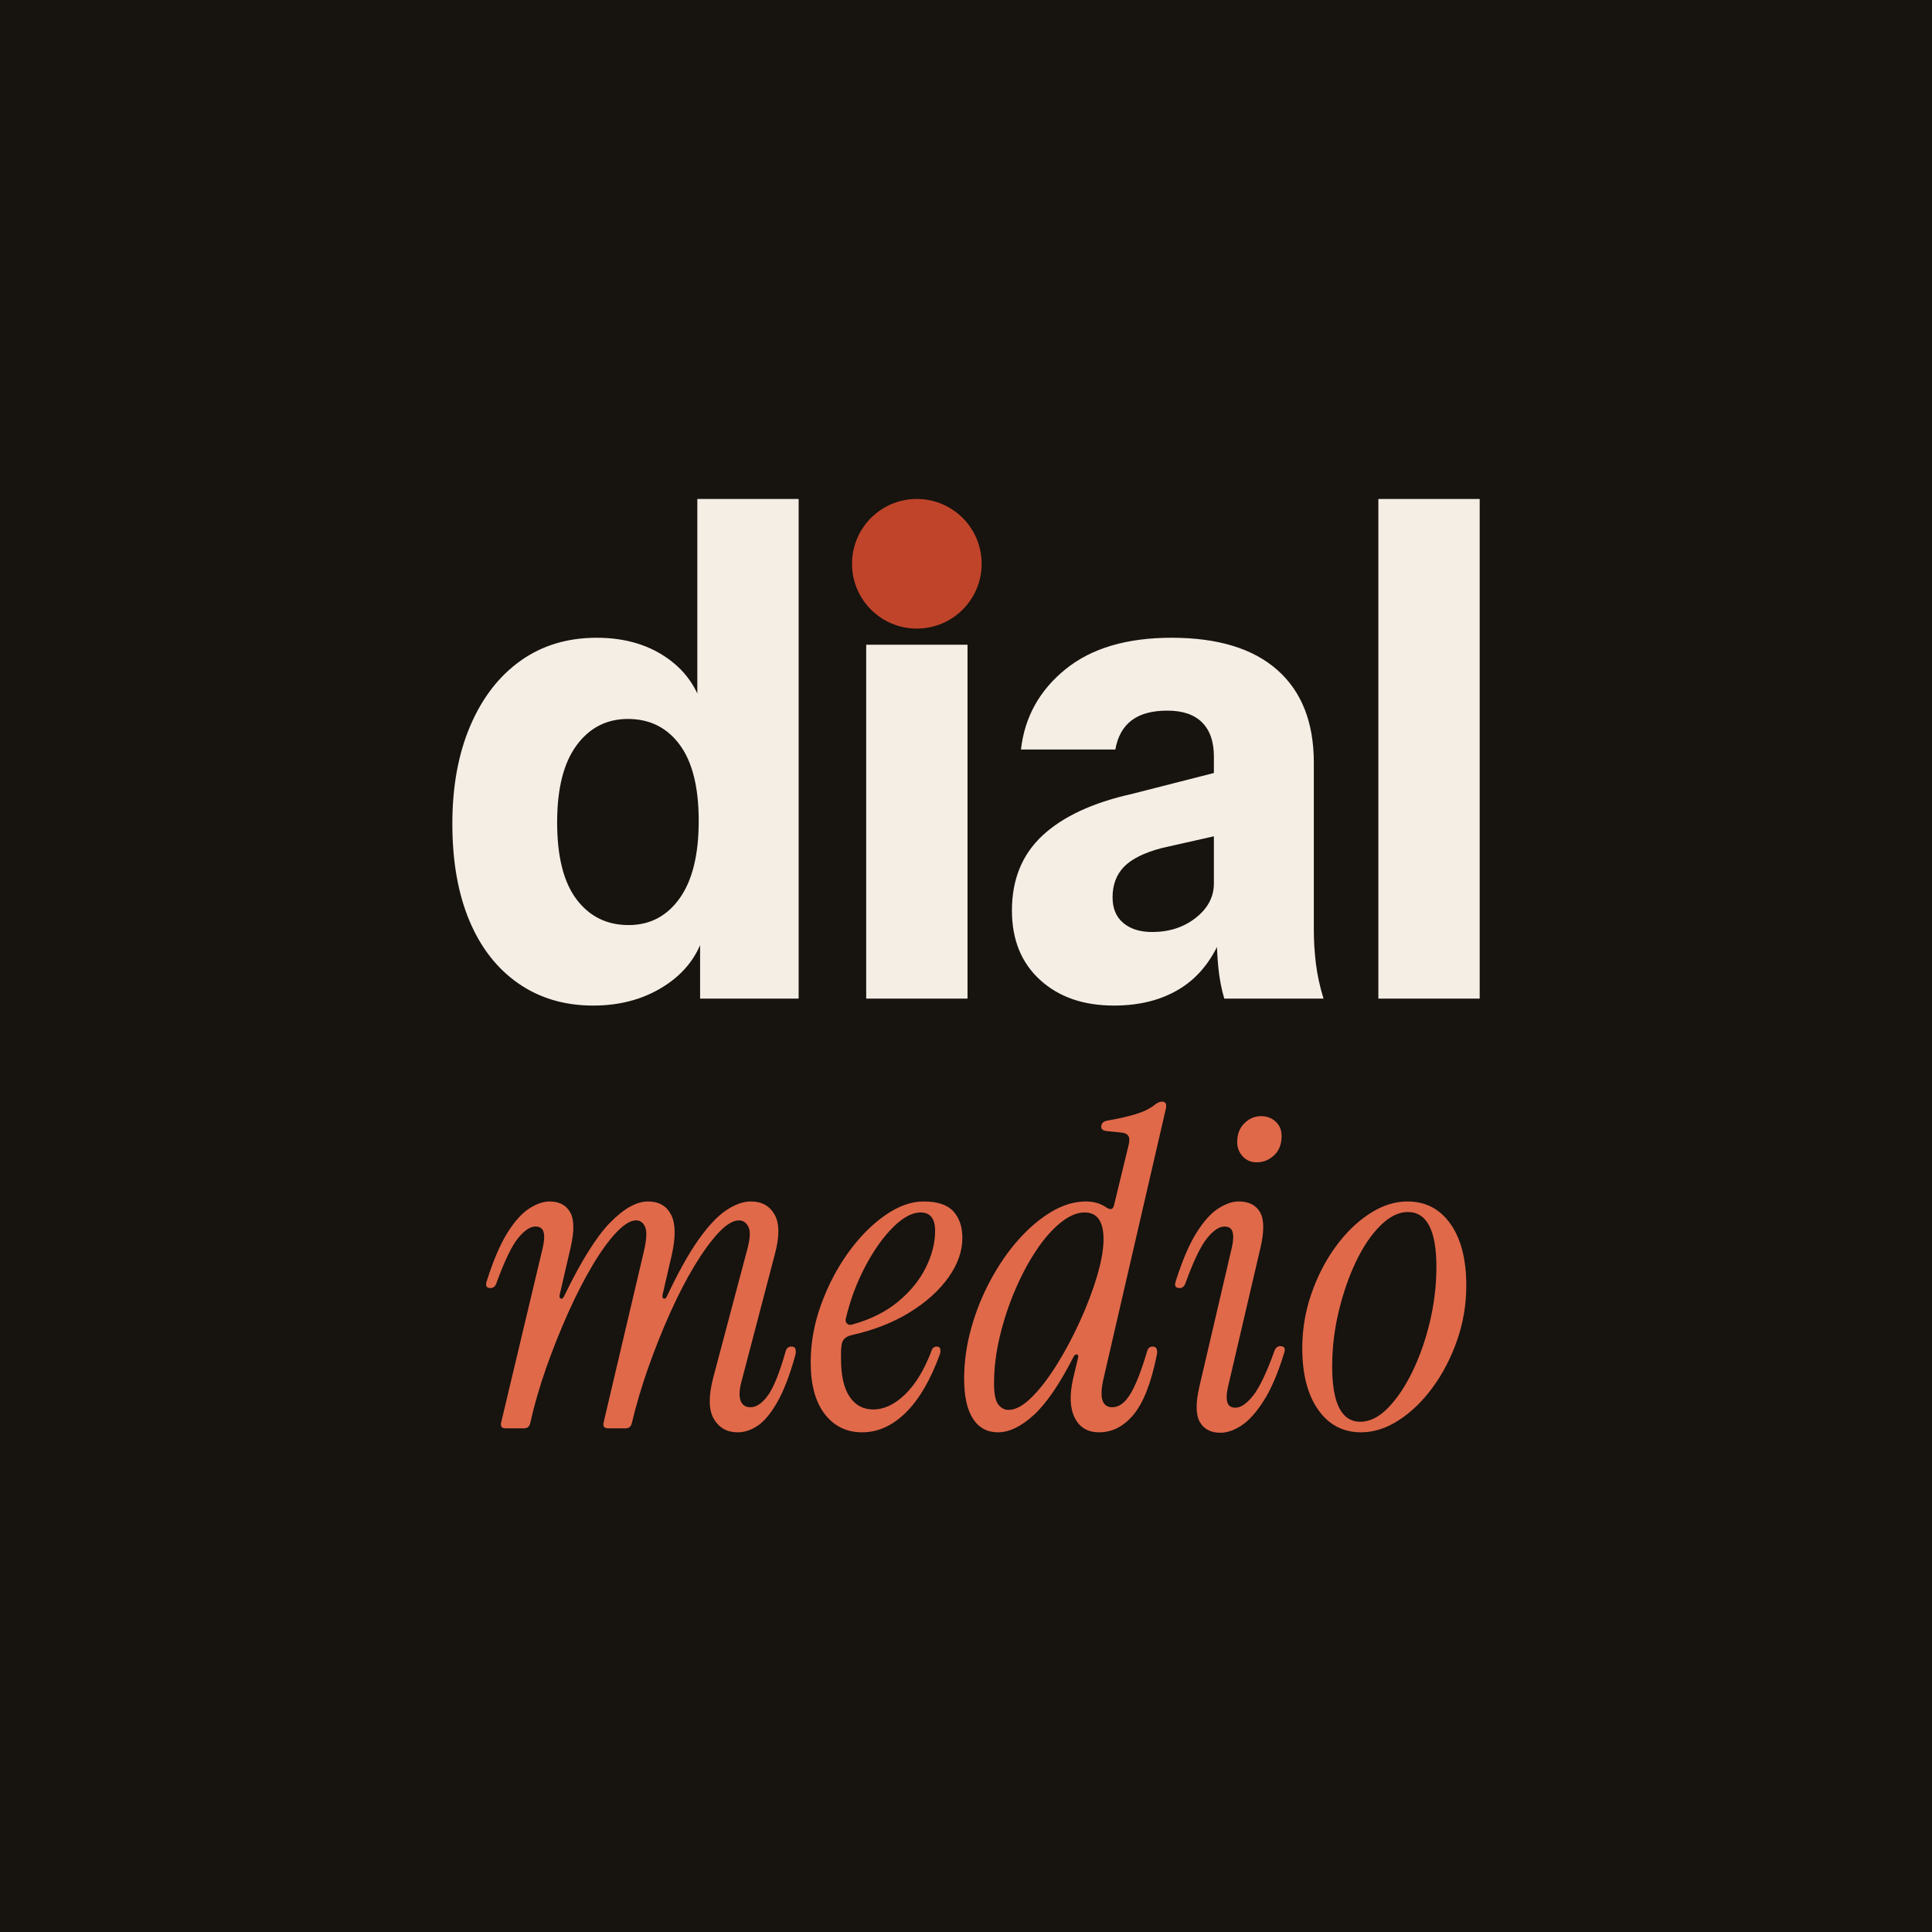
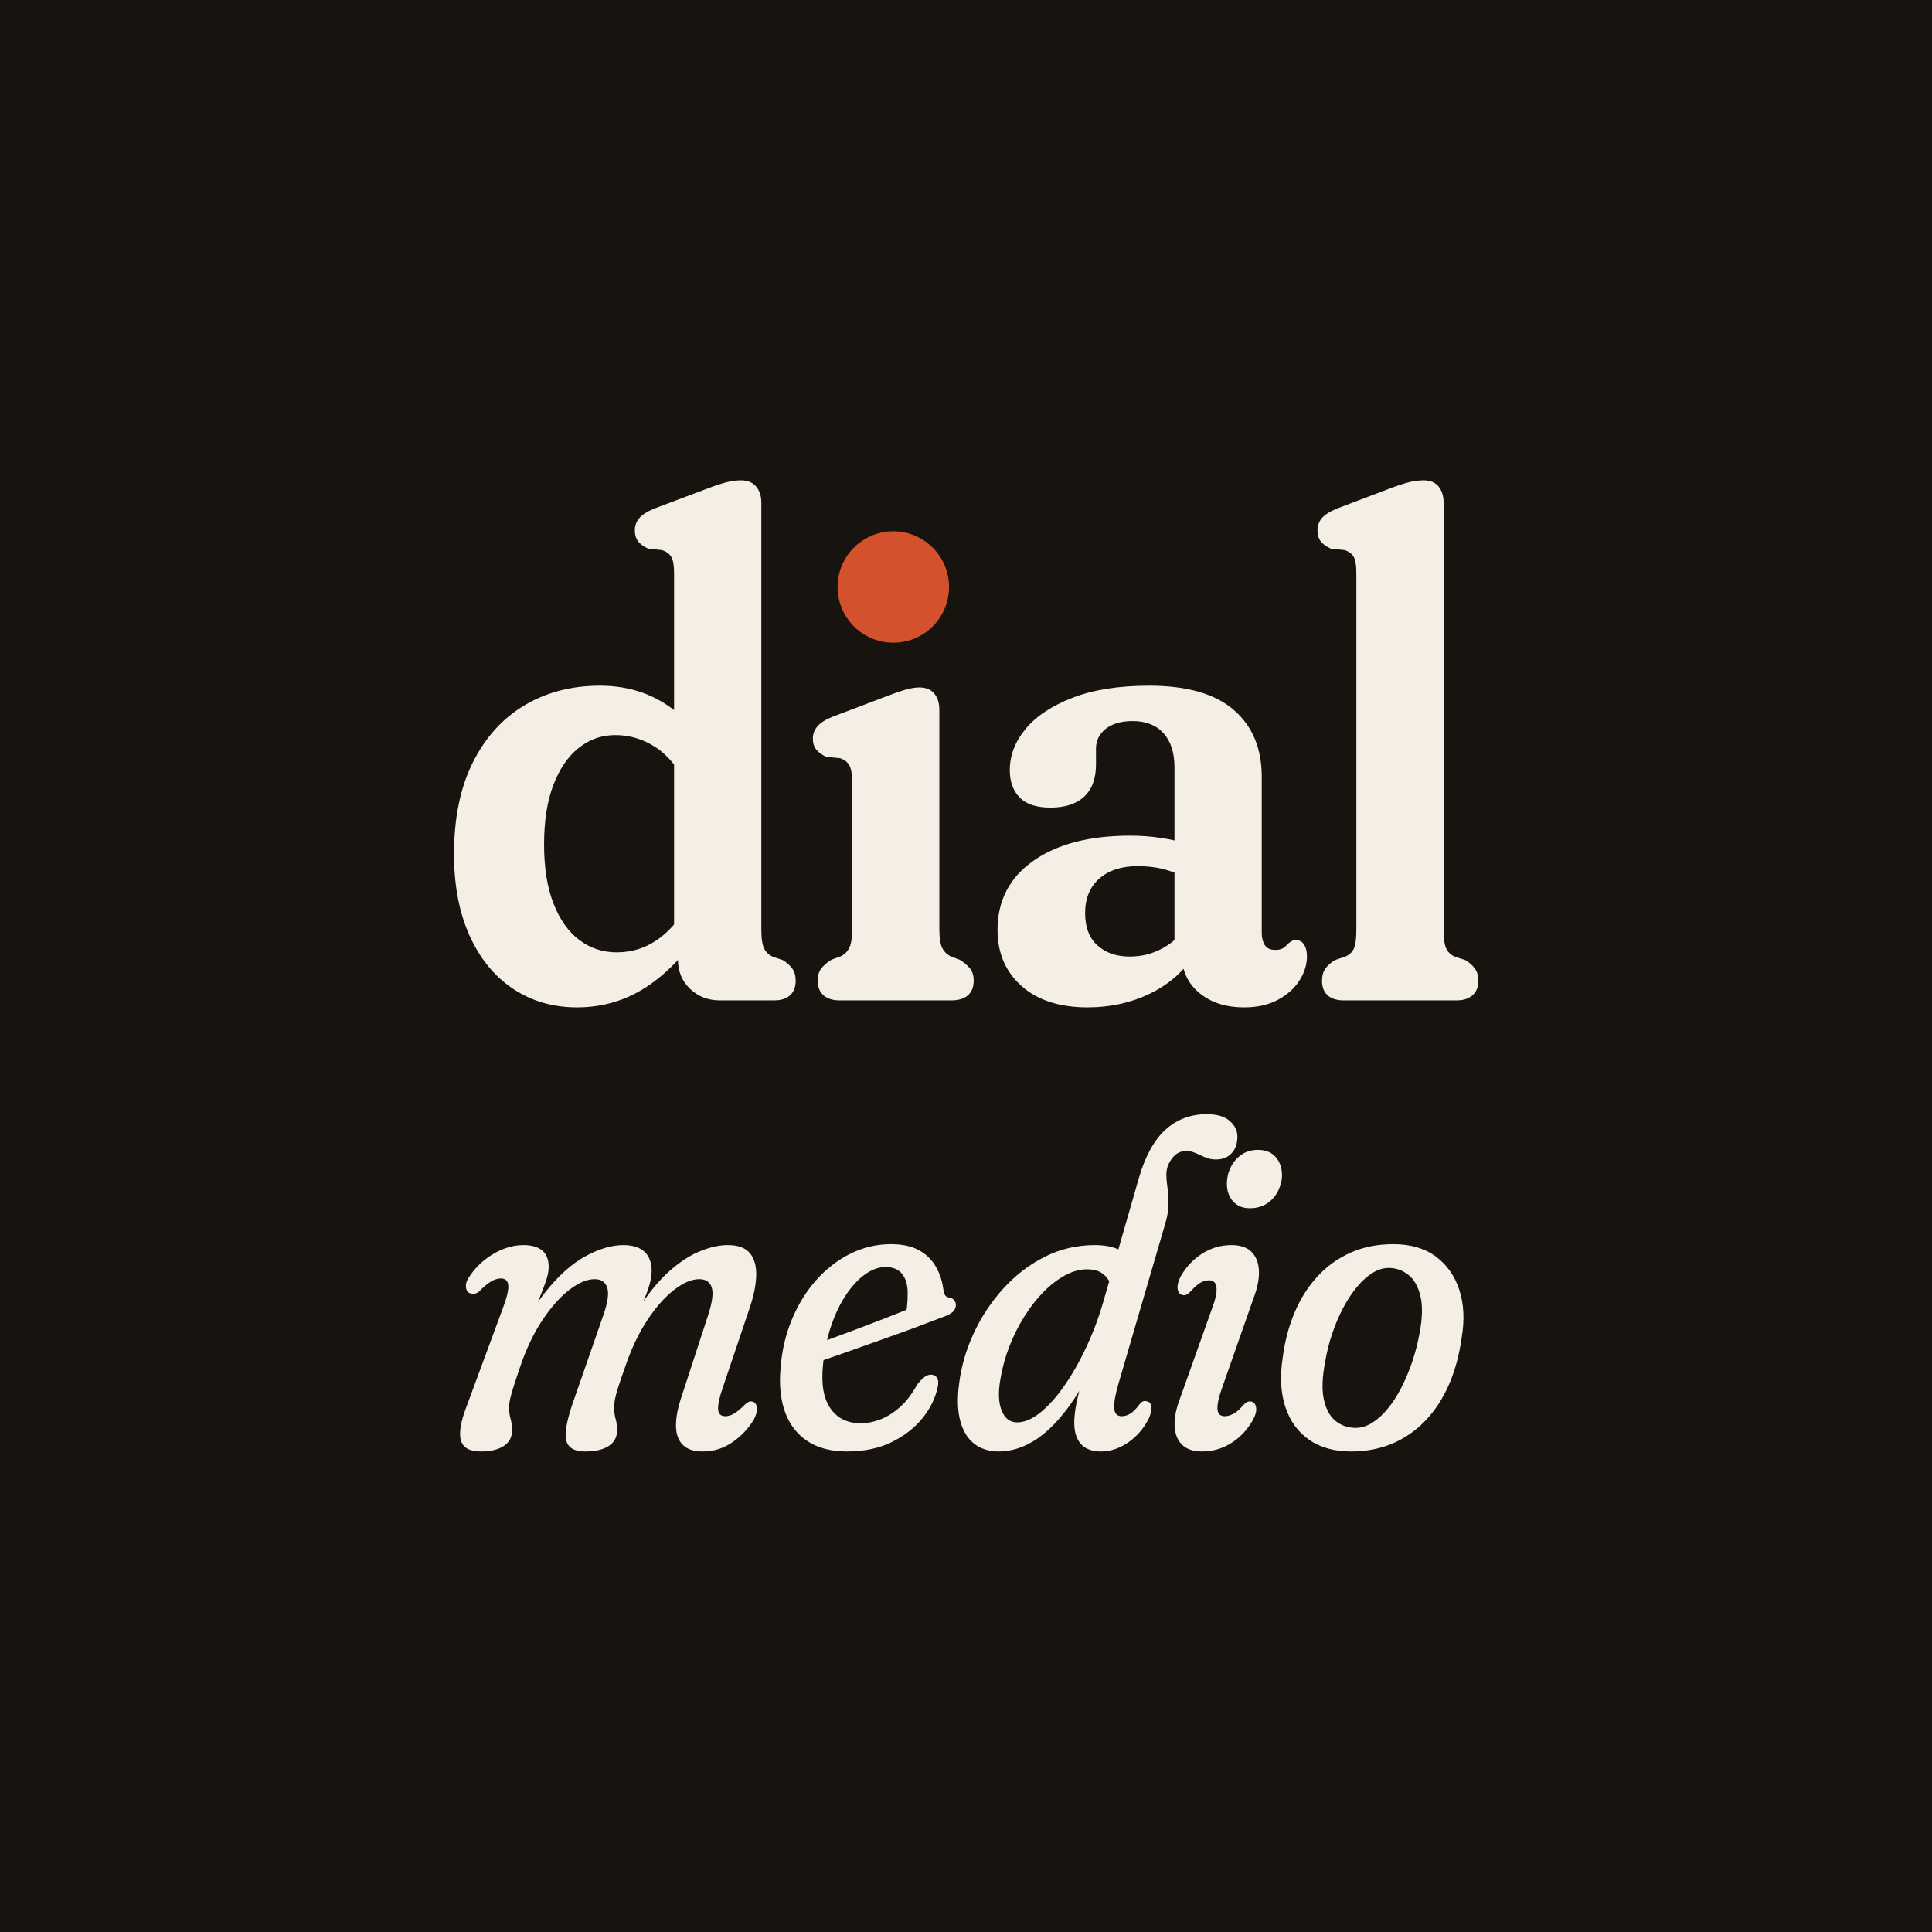
<svg xmlns="http://www.w3.org/2000/svg" viewBox="0 0 1000.0 1000.0" width="1000" height="1000">
  <rect width="100%" height="100%" fill="#17130F" />
-   <g transform="translate(203.60 235.27) scale(0.35921)">
-     <g transform="translate(60 784) scale(1)">
-       <path d="M382 0L382 -109L391 -107Q381 -53 335.5 -21.5Q290 10 228 10Q166 10 120 -22Q74 -54 49.5 -112.5Q25 -171 25 -252Q25 -333 51 -393.5Q77 -454 123.5 -487Q170 -520 233 -520Q296 -520 339 -487.5Q382 -455 390 -398L378 -397L378 -720L524 -720L524 0ZM279 -106Q325 -106 352.5 -144.5Q380 -183 380 -256Q380 -329 352.5 -366Q325 -403 278 -403Q232 -403 204 -365Q176 -327 176 -254Q176 -180 204 -143Q232 -106 279 -106ZM621.33 0L621.33 -510L767.33 -510L767.33 0ZM1137.33 0Q1131.33 -20 1128.83 -44Q1126.33 -68 1126.33 -99L1122.33 -99L1122.33 -349Q1122.33 -381 1105.33 -398Q1088.33 -415 1055.33 -415Q1022.33 -415 1003.83 -401Q985.33 -387 980.33 -359L844.33 -359Q852.33 -429 908.33 -474.5Q964.33 -520 1061.33 -520Q1161.33 -520 1213.83 -473.5Q1266.33 -427 1266.33 -340L1266.33 -99Q1266.33 -75 1269.33 -50.5Q1272.33 -26 1280.33 0ZM978.33 10Q912.33 10 871.83 -27Q831.33 -64 831.33 -127Q831.33 -194 875.33 -235Q919.33 -276 1004.33 -295L1149.33 -332L1149.33 -240L1047.33 -217Q1009.33 -207 992.83 -190Q976.33 -173 976.33 -146Q976.33 -122 991.83 -109Q1007.33 -96 1033.33 -96Q1070.33 -96 1096.33 -116.5Q1122.33 -137 1122.33 -166L1135.33 -94Q1115.33 -41 1075.33 -15.5Q1035.33 10 978.33 10ZM1359.33 0L1359.33 -720L1505.33 -720L1505.33 0Z" fill="#F4EEE5" />
-       <circle cx="694.3" cy="-626.6" r="93.4" fill="#C0442A" />
+   <g transform="translate(205.43 225.40) scale(0.36276)">
+     <g transform="translate(60 806) scale(1)">
+       <path d="M341 -88.5L335.5 -92L335.5 -609.5Q335.5 -626 331.5 -632.75Q327.5 -639.5 318 -642.5L298.5 -644.5Q288 -649.5 283.75 -655.5Q279.5 -661.5 279.5 -670.5Q279.5 -680.5 285.75 -688Q292 -695.5 308 -702L381 -729.5Q400.5 -737 411.25 -739.5Q422 -742 431 -742Q445 -742 452.5 -733.25Q460 -724.5 460 -710L460 -100.5Q460 -81.5 464.25 -73.5Q468.5 -65.5 477 -62L490.5 -57.5Q499.5 -52 504.25 -45.25Q509 -38.5 509 -28Q509 -14.5 501 -7.25Q493 0 478.5 0L400.5 0Q375.5 0 358.25 -16.5Q341 -33 341 -58.5ZM21.5 -208.5Q21.5 -286 48.5 -339.75Q75.5 -393.5 122.5 -421.25Q169.5 -449 229.5 -449Q282.5 -449 323 -423Q363.5 -397 390 -350L356.5 -303Q336.5 -343 309.75 -360.75Q283 -378.5 251.5 -378.5Q222.5 -378.5 199.5 -360.25Q176.5 -342 163.25 -307.25Q150 -272.5 150 -222.5Q150 -172.5 163.5 -138Q177 -103.5 200.5 -86Q224 -68.5 253.5 -68.5Q287.5 -68.5 314.75 -88.75Q342 -109 361.5 -148L383 -115Q348.5 -56 301.75 -23Q255 10 197 10Q145.5 10 105.75 -16.5Q66 -43 43.75 -92.25Q21.5 -141.5 21.5 -208.5ZM714 -414.5L714 -101Q714 -82 718.5 -74Q723 -66 731 -62.5L743 -58Q752.5 -52 757.75 -45.5Q763 -39 763 -28Q763 -14.5 754.75 -7.25Q746.5 0 732 0L571 0Q557 0 548.75 -7.25Q540.5 -14.5 540.5 -28Q540.5 -39 545.5 -45.5Q550.5 -52 560 -58L572.5 -62.5Q580.5 -66 585 -74Q589.5 -82 589.5 -101L589.5 -312.5Q589.5 -328.5 585.5 -335.5Q581.5 -342.5 572.5 -345.5L552.5 -347.5Q543 -352 538.25 -358Q533.5 -364 533.5 -373.5Q533.5 -383.5 540.25 -391.25Q547 -399 562.5 -405L635 -432.5Q653 -439.5 664.75 -443Q676.5 -446.5 685.5 -446.5Q699.5 -446.5 706.75 -437.75Q714 -429 714 -414.5ZM1060 -65L1060 -78.5L1049.5 -81L1049.5 -332Q1049.5 -364 1033.75 -381.25Q1018 -398.5 990 -398.5Q965.5 -398.5 951.5 -387.5Q937.5 -376.5 937.5 -359L937.5 -336.5Q937.5 -306.5 920.75 -290.75Q904 -275 872.5 -275Q842.5 -275 828.5 -289.5Q814.5 -304 814.5 -328.5Q814.5 -360 837 -387.25Q859.5 -414.5 904 -431.75Q948.5 -449 1013.5 -449Q1094 -449 1134 -414.5Q1174 -380 1174 -319L1174 -96Q1174 -86 1178.25 -79Q1182.5 -72 1193.5 -72Q1200 -72 1204 -74.25Q1208 -76.5 1211 -80.5Q1213.5 -82.5 1216.25 -84.25Q1219 -86 1222.5 -86Q1230.5 -86 1234.5 -79.5Q1238.5 -73 1238.5 -63Q1238.5 -45 1227.75 -28.25Q1217 -11.5 1197 -0.75Q1177 10 1149 10Q1109.5 10 1084.75 -10.75Q1060 -31.5 1060 -65ZM797 -100.5Q797 -163 848 -199Q899 -235 986.5 -235Q1009.5 -235 1032.25 -231.5Q1055 -228 1071 -221.5L1059 -178Q1044.5 -185 1029.5 -188.25Q1014.5 -191.5 997 -191.5Q962.5 -191.5 942.25 -173.75Q922 -156 922 -124.5Q922 -94 939.75 -78.25Q957.5 -62.5 985.5 -62.5Q1010.5 -62.5 1031.5 -73.75Q1052.5 -85 1066 -104L1077 -64Q1054.5 -29 1014.25 -9.5Q974 10 925.5 10Q865.5 10 831.25 -20.5Q797 -51 797 -100.5ZM1433.5 -710L1433.5 -100.5Q1433.5 -81.5 1437.5 -73.5Q1441.5 -65.5 1450.5 -62L1464.5 -57.5Q1473.5 -52 1478.25 -45.25Q1483 -38.5 1483 -28Q1483 -14.5 1474.75 -7.25Q1466.5 0 1452.5 0L1290.5 0Q1276 0 1268 -7.25Q1260 -14.5 1260 -28Q1260 -38.5 1264.75 -45.25Q1269.5 -52 1278.5 -57.5L1292 -62Q1301.5 -65.5 1305.25 -73.5Q1309 -81.5 1309 -100.5L1309 -609.5Q1309 -626 1305.25 -632.75Q1301.5 -639.5 1292 -642.5L1272.5 -644.5Q1262 -649.5 1257.75 -655.5Q1253.5 -661.5 1253.5 -670.5Q1253.5 -680.5 1259.75 -688Q1266 -695.5 1282 -702L1354.5 -729.5Q1374 -737 1385 -739.5Q1396 -742 1405 -742Q1419 -742 1426.25 -733.25Q1433.5 -724.5 1433.5 -710Z" fill="#F4EEE5" />
+       <circle cx="648.3" cy="-589.8" r="79.5" fill="#D4512E" />
    </g>
-     <path transform="translate(121.7 1403.2)" d="M374.46 5.7Q351.65 5.7 340.24 -13.31Q328.84 -32.31 338.98 -72.23L387.76 -255.97Q394.73 -280.68 389.98 -290.19Q385.23 -299.69 376.36 -299.69Q363.69 -299.69 347.21 -282.27Q330.74 -264.84 312.68 -235.07Q294.62 -205.29 277.52 -167.27Q260.41 -129.25 245.84 -88.07Q231.26 -46.89 221.76 -6.97Q219.86 0 212.89 0L188.18 0Q179.31 0 181.21 -8.24L239.5 -255.97Q245.2 -280.68 241.08 -290.19Q236.97 -299.69 228.1 -299.69Q216.06 -299.69 199.58 -282.27Q183.11 -264.84 165.37 -235.07Q147.63 -205.29 130.52 -167.27Q113.41 -129.25 98.84 -88.07Q84.27 -46.89 75.4 -6.97Q73.5 0 66.53 0L40.55 0Q31.68 0 33.58 -8.24L93.77 -261.04Q96.94 -274.98 94.72 -282.9Q92.51 -290.82 83 -290.82Q71.6 -290.82 57.97 -274.03Q44.35 -257.24 27.24 -210.36Q24.71 -202.12 18.37 -202.12Q8.87 -202.12 13.31 -213.52Q27.24 -257.24 42.77 -281.95Q58.29 -306.66 74.13 -316.8Q89.97 -326.94 103.28 -326.94Q124.19 -326.94 133.06 -311.41Q141.93 -295.89 133.69 -260.41L117.85 -191.98Q117.22 -187.55 119.75 -186.91Q122.28 -186.28 124.19 -190.08Q160.93 -266.11 190.71 -296.52Q220.49 -326.94 245.2 -326.94Q268.65 -326.94 278.47 -307.93Q288.29 -288.92 279.42 -249.64L266.11 -191.98Q265.48 -187.55 268.01 -186.91Q270.55 -186.28 272.45 -190.08Q296.52 -241.4 317.75 -271.5Q338.98 -301.59 357.98 -314.27Q376.99 -326.94 393.47 -326.94Q416.91 -326.94 427.68 -307.93Q438.45 -288.92 427.68 -249.64L379.53 -65.89Q375.09 -48.15 378.89 -39.28Q382.69 -30.41 392.83 -30.41Q405.5 -30.41 417.86 -47.2Q430.21 -63.99 443.52 -110.88Q445.42 -117.85 451.76 -117.85Q456.83 -117.85 457.78 -114.05Q458.73 -110.25 457.46 -105.18Q445.42 -62.09 431.48 -37.7Q417.54 -13.31 403.29 -3.8Q389.03 5.7 374.46 5.7ZM553.77 5.7Q520.19 5.7 499.91 -20.59Q479.64 -46.89 479.64 -95.04Q479.64 -136.86 494.52 -178.04Q509.41 -219.23 533.49 -252.81Q557.57 -286.39 586.4 -306.66Q615.23 -326.94 642.47 -326.94Q672.25 -326.94 685.24 -312.68Q698.23 -298.43 698.23 -274.35Q698.23 -245.84 678.27 -217.64Q658.31 -189.45 622.51 -167.27Q586.71 -145.09 538.56 -134.32Q524.62 -131.16 523.99 -118.48Q523.35 -114.05 523.35 -109.3Q523.35 -104.54 523.35 -100.11Q523.35 -63.99 535.71 -45.62Q548.06 -27.24 569.61 -27.24Q593.68 -27.24 616.18 -49.42Q638.67 -71.6 653.88 -112.15Q655.78 -117.85 661.48 -117.85Q665.28 -117.85 666.23 -114.68Q667.18 -111.51 665.91 -107.08Q645.64 -51.32 616.81 -22.81Q587.98 5.7 553.77 5.7ZM530.32 -158.4Q529.06 -153.96 531.91 -151.11Q534.76 -148.26 539.19 -149.53Q578.48 -160.3 605.09 -182.16Q631.7 -204.02 645.32 -231.26Q658.94 -258.51 658.94 -284.49Q658.94 -311.1 638.04 -311.1Q619.66 -311.1 598.12 -289.56Q576.58 -268.01 558.2 -233.16Q539.83 -198.32 530.32 -158.4ZM749.55 5.7Q726.11 5.7 713.43 -13.94Q700.76 -33.58 700.76 -71.6Q700.76 -107.71 710.9 -144.14Q721.04 -180.58 738.78 -213.52Q756.52 -246.47 779.01 -271.81Q801.5 -297.16 826.53 -312.05Q851.56 -326.94 876.27 -326.94Q893.38 -326.94 906.05 -318.07Q914.92 -312.36 916.82 -321.87L937.09 -405.5Q940.26 -416.91 937.41 -421.34Q934.56 -425.78 925.69 -426.41L906.68 -428.31Q897.18 -428.95 898.44 -436.55Q899.71 -442.25 907.32 -443.52Q930.12 -447.32 947.87 -452.71Q965.61 -458.09 976.38 -466.96Q981.45 -470.76 985.88 -470.76Q993.48 -470.76 991.58 -461.26L901.61 -71.6Q892.11 -30.41 914.28 -30.41Q928.86 -30.41 940.58 -50.05Q952.3 -69.7 964.34 -110.88Q966.24 -117.85 972.58 -117.85Q977.01 -117.85 978.28 -114.05Q979.55 -110.25 978.28 -105.18Q966.24 -45.62 945.01 -19.96Q923.79 5.7 895.28 5.7Q870.57 5.7 860.11 -15.21Q849.66 -36.12 857.89 -72.23L864.86 -101.38Q866.13 -105.81 863.28 -106.44Q860.43 -107.08 858.53 -103.28Q828.12 -43.72 800.87 -19.01Q773.63 5.7 749.55 5.7ZM764.76 -26.61Q779.96 -26.61 798.34 -44.99Q816.71 -63.36 834.77 -92.51Q852.83 -121.65 868.03 -155.23Q883.24 -188.81 892.43 -219.86Q901.61 -250.91 901.61 -272.45Q901.61 -311.1 874.37 -311.1Q857.89 -311.1 839.52 -296.21Q821.15 -281.32 804.36 -255.97Q787.56 -230.63 773.94 -198.63Q760.32 -166.64 752.08 -132.11Q743.85 -97.57 743.85 -64.63Q743.85 -42.45 749.87 -34.53Q755.88 -26.61 764.76 -26.61ZM1122.11 -383.33Q1110.07 -383.33 1102.15 -391.88Q1094.23 -400.44 1094.23 -412.47Q1094.23 -429.58 1104.68 -439.72Q1115.14 -449.86 1128.44 -449.86Q1141.11 -449.86 1149.67 -441.94Q1158.22 -434.02 1158.22 -421.34Q1158.22 -403.6 1147.45 -393.47Q1136.68 -383.33 1122.11 -383.33ZM1070.15 6.34Q1049.24 6.34 1040.37 -9.19Q1031.5 -24.71 1039.74 -60.19L1086.62 -261.04Q1089.79 -274.98 1087.57 -282.9Q1085.36 -290.82 1075.85 -290.82Q1064.45 -290.82 1050.83 -274.03Q1037.2 -257.24 1020.1 -210.36Q1017.56 -202.12 1011.23 -202.12Q1001.72 -202.12 1006.16 -213.52Q1020.1 -257.24 1035.62 -281.95Q1051.14 -306.66 1066.98 -316.8Q1082.82 -326.94 1096.13 -326.94Q1118.3 -326.94 1127.17 -311.41Q1136.04 -295.89 1127.81 -260.41L1080.92 -59.56Q1077.75 -45.62 1079.97 -37.7Q1082.19 -29.78 1091.69 -29.78Q1103.1 -29.78 1116.72 -46.57Q1130.34 -63.36 1147.45 -110.25Q1149.98 -118.48 1156.32 -118.48Q1165.82 -118.48 1161.39 -107.08Q1148.08 -63.99 1131.93 -38.97Q1115.77 -13.94 1099.93 -3.8Q1084.09 6.34 1070.15 6.34ZM1272.9 5.7Q1233.62 5.7 1210.81 -26.93Q1188 -59.56 1188 -115.32Q1188 -156.5 1201.31 -194.52Q1214.61 -232.53 1236.47 -262.31Q1258.33 -292.09 1285.26 -309.51Q1312.19 -326.94 1339.43 -326.94Q1378.71 -326.94 1401.52 -294.62Q1424.33 -262.31 1424.33 -205.92Q1424.33 -164.74 1411.03 -126.72Q1397.72 -88.7 1375.86 -58.92Q1354 -29.15 1327.08 -11.72Q1300.15 5.7 1272.9 5.7ZM1271.64 -9.5Q1291.91 -9.5 1311.24 -29.15Q1330.56 -48.79 1346.4 -81.1Q1362.24 -113.41 1371.74 -153.01Q1381.25 -192.61 1381.25 -232.53Q1381.25 -311.73 1340.06 -311.73Q1320.42 -311.73 1300.78 -292.41Q1281.14 -273.08 1265.62 -240.77Q1250.09 -208.45 1240.59 -168.85Q1231.08 -129.25 1231.08 -89.34Q1231.08 -9.5 1271.64 -9.5Z" fill="#E0694A" />
+     <path transform="translate(75.2 1444.1)" d="M174.34 -59.42L219.07 -188.05Q228.86 -215.8 224.94 -228.05Q221.03 -240.29 206.99 -240.29Q190.66 -240.29 170.91 -225.11Q151.16 -209.93 132.22 -181.52Q113.29 -153.12 99.9 -112.96Q94.03 -95.66 90.76 -85.21Q87.5 -74.76 86.19 -68.56Q84.88 -62.36 84.88 -57.46Q84.88 -48.32 87.01 -40.97Q89.13 -33.63 89.13 -24.49Q89.13 -10.12 77.38 -2.29Q65.62 5.55 44.07 5.55Q20.89 5.55 16.16 -10.12Q11.43 -25.79 24.49 -59.42L75.74 -198.17Q84.56 -221.35 83.74 -231.31Q82.93 -241.27 73.13 -241.27Q66.28 -241.27 58.93 -236.86Q51.58 -232.45 42.44 -222.99Q39.5 -220.37 36.57 -219.72Q33.63 -219.07 31.34 -219.72Q24.81 -220.37 23.51 -227.72Q22.2 -235.07 27.75 -243.23Q40.81 -263.47 62.19 -276.2Q83.58 -288.93 105.45 -288.93Q123.08 -288.93 132.22 -281.1Q141.37 -273.26 141.37 -257.92Q141.37 -249.43 137.94 -238.98Q134.51 -228.54 128.14 -213.03Q121.78 -197.52 112.8 -174.34Q103.82 -151.16 93.05 -117.86L82.6 -119.82Q105.78 -182.5 134.84 -219.56Q163.89 -256.61 193.44 -272.77Q222.99 -288.93 247.8 -288.93Q267.71 -288.93 278 -279.47Q288.28 -270 288.28 -251.72Q288.28 -242.57 285.02 -231.8Q281.75 -221.03 275.55 -205.85Q269.35 -190.66 260.04 -168.95Q250.74 -147.24 238.66 -116.55L232.45 -119.82Q249.76 -166.83 270.49 -199.32Q291.22 -231.8 313.42 -251.55Q335.62 -271.3 357.17 -280.12Q378.72 -288.93 397 -288.93Q418.87 -288.93 428.51 -277.34Q438.14 -265.75 437.48 -244.86Q436.83 -223.97 427.04 -195.89L389.82 -85.54Q382.63 -64.97 383.12 -54.85Q383.61 -44.73 393.41 -44.73Q399.61 -44.73 405.98 -48.48Q412.34 -52.24 421.81 -61.7Q425.08 -64.64 427.36 -65.46Q429.65 -66.28 431.61 -65.62Q436.83 -64.97 438.3 -58.11Q439.77 -51.26 434.22 -40.16Q422.14 -20.24 403.2 -7.35Q384.27 5.55 361.09 5.55Q342.15 5.55 332.85 -3.75Q323.54 -13.06 323.05 -29.55Q322.56 -46.03 329.42 -67.91L368.6 -188.05Q377.74 -215.8 374.15 -228.05Q370.55 -240.29 356.19 -240.29Q340.19 -240.29 320.44 -225.11Q300.69 -209.93 281.92 -181.52Q263.14 -153.12 249.76 -112.96Q243.55 -95.66 240.29 -85.21Q237.02 -74.76 235.88 -68.56Q234.74 -62.36 234.74 -57.46Q234.74 -48.32 236.86 -40.97Q238.98 -33.63 238.98 -24.49Q238.98 -10.12 227.07 -2.29Q215.15 5.55 193.6 5.55Q178.26 5.55 171.4 -1.14Q164.55 -7.84 165.69 -22.2Q166.83 -36.57 174.34 -59.42ZM500.82 -139.73Q500.82 -139.73 511.43 -143.49Q522.04 -147.24 539.51 -153.61Q556.97 -159.98 577.87 -167.81Q598.76 -175.65 619.33 -183.64Q639.9 -191.64 655.9 -198.17L649.04 -184.46Q651.65 -191.97 652.63 -200.62Q653.61 -209.27 653.61 -220.37Q653.61 -237.68 645.78 -247.64Q637.94 -257.59 622.27 -257.59Q607.58 -257.59 593.05 -247.31Q578.52 -237.02 565.79 -218.09Q553.06 -199.15 544.41 -173.69Q535.75 -148.22 532.82 -118.19Q528.57 -77.05 543.43 -55.83Q558.28 -34.61 587.01 -34.61Q600.07 -34.61 614.6 -40.16Q629.13 -45.71 642.84 -57.95Q656.55 -70.19 667 -89.78Q673.85 -98.27 678.92 -101.54Q683.98 -104.8 689.2 -103.82Q694.1 -102.84 696.22 -97.94Q698.34 -93.05 696.06 -84.88Q691.48 -63.01 675 -42.28Q658.51 -21.55 631.25 -8Q603.99 5.55 567.1 5.55Q533.14 5.55 510.94 -8.98Q488.74 -23.51 478.95 -49.79Q469.15 -76.07 472.09 -111.98Q474.7 -149.53 488.09 -182.01Q501.47 -214.5 522.86 -238.66Q544.24 -262.82 571.67 -276.53Q599.09 -290.24 629.78 -290.24Q653.61 -290.24 669.12 -281.92Q684.63 -273.59 693.28 -259.06Q701.93 -244.53 704.54 -225.6Q705.52 -219.39 707.16 -217.11Q708.79 -214.82 712.05 -214.17Q715.97 -213.84 718.58 -211.56Q721.19 -209.27 722.17 -205.68Q723.15 -199.48 719.07 -194.75Q714.99 -190.01 703.56 -186.09Q687.57 -179.89 666.51 -172.05Q645.45 -164.22 622.76 -156.22Q600.07 -148.22 578.69 -140.55Q557.3 -132.88 540 -127Q522.69 -121.12 512.57 -117.53Q502.45 -113.94 502.45 -113.94ZM987.6 -239.96L945.16 -230.17Q938.96 -243.23 930.96 -248.78Q922.96 -254.33 909.25 -254.33Q894.23 -254.33 878.39 -245.84Q862.56 -237.35 847.71 -222.33Q832.85 -207.31 820.28 -187.4Q807.71 -167.48 798.73 -144.47Q789.76 -121.45 785.84 -97.29Q780.94 -69.21 787.8 -52.56Q794.65 -35.91 809.67 -35.91Q825.34 -35.91 842.64 -49.79Q859.95 -63.66 876.76 -87.66Q893.58 -111.66 908.1 -142.51Q922.63 -173.36 932.43 -206.99L983.68 -385.25Q997.4 -431.93 1021.72 -453.81Q1046.04 -475.68 1080.32 -475.68Q1102.2 -475.68 1113.13 -466.05Q1124.07 -456.42 1124.07 -443.69Q1124.07 -428.67 1115.75 -419.85Q1107.42 -411.04 1093.38 -411.04Q1086.53 -411.04 1081.14 -413Q1075.75 -414.96 1071.02 -417.24Q1066.28 -419.53 1061.55 -421.32Q1056.82 -423.12 1051.27 -423.12Q1041.8 -423.12 1035.43 -417.57Q1029.06 -412.02 1024.82 -402.22Q1022.54 -395.04 1022.7 -388.35Q1022.86 -381.66 1023.84 -374.64Q1024.82 -367.62 1025.47 -359.13Q1026.13 -350.64 1025.31 -340.52Q1024.49 -330.4 1020.58 -317.67L953.97 -89.78Q947.77 -68.23 948.26 -56.48Q948.75 -44.73 959.2 -44.73Q965.07 -44.73 971.11 -48.32Q977.15 -51.91 984.66 -62.03Q987.28 -65.3 989.89 -66.11Q992.5 -66.93 994.78 -65.95Q999.68 -65.3 1001.15 -59.75Q1002.62 -54.2 998.38 -43.1Q991.19 -28.08 980.09 -17.14Q968.99 -6.2 955.93 -0.33Q942.87 5.55 929.49 5.55Q910.23 5.55 900.76 -5.06Q891.29 -15.67 891.29 -35.59Q891.29 -44.73 893.25 -56.97Q895.21 -69.21 900.76 -89.46Q906.31 -109.7 916.76 -142.02L927.2 -135.16Q904.35 -85.86 880.84 -54.85Q857.34 -23.83 833.01 -9.14Q808.69 5.55 783.55 5.55Q762.66 5.55 748.46 -5.55Q734.25 -16.65 728.54 -38.36Q722.83 -60.07 727.07 -91.74Q731.64 -128.31 747.97 -163.4Q764.29 -198.5 790.08 -226.9Q815.87 -255.31 849.01 -272.12Q882.15 -288.93 920.67 -288.93Q941.57 -288.93 955.44 -282.24Q969.32 -275.55 977.32 -264.45Q985.32 -253.35 987.6 -239.96ZM1101.54 -83.25Q1095.01 -64.64 1095.67 -54.69Q1096.32 -44.73 1106.11 -44.73Q1111.66 -44.73 1118.36 -48.16Q1125.05 -51.58 1132.89 -61.05Q1136.15 -64.32 1138.76 -65.3Q1141.37 -66.28 1143.66 -65.62Q1149.21 -64.97 1150.68 -57.62Q1152.15 -50.28 1145.94 -38.85Q1133.87 -17.96 1114.93 -6.2Q1095.99 5.55 1073.79 5.55Q1054.86 5.55 1045.06 -4.08Q1035.27 -13.71 1034.45 -30.69Q1033.64 -47.67 1042.12 -69.87L1088.48 -200.13Q1095.34 -218.42 1094.2 -228.54Q1093.06 -238.66 1083.59 -238.66Q1077.06 -238.66 1071.02 -235.07Q1064.98 -231.47 1056.16 -221.68Q1053.55 -219.07 1050.94 -217.93Q1048.33 -216.78 1045.39 -217.76Q1040.17 -218.74 1038.86 -225.92Q1037.55 -233.11 1043.1 -244.21Q1054.86 -264.78 1073.96 -276.86Q1093.06 -288.93 1115.58 -288.93Q1134.52 -288.93 1144.15 -279.3Q1153.78 -269.67 1154.76 -253.02Q1155.74 -236.37 1147.58 -214.5ZM1141.7 -341.5Q1126.68 -341.5 1117.87 -351.29Q1109.05 -361.09 1109.05 -376.76Q1109.05 -388.51 1114.28 -399.45Q1119.5 -410.39 1129.46 -417.57Q1139.42 -424.75 1153.45 -424.75Q1169.45 -424.75 1178.43 -414.79Q1187.41 -404.84 1187.73 -389.16Q1187.73 -377.74 1182.35 -366.64Q1176.96 -355.54 1166.68 -348.52Q1156.39 -341.5 1141.7 -341.5ZM1346.73 -290.24Q1383.3 -290.24 1407.13 -272.61Q1430.96 -254.98 1440.76 -224.78Q1450.55 -194.58 1444.02 -156.38Q1438.8 -119.17 1425.74 -89.46Q1412.68 -59.75 1392.44 -38.52Q1372.2 -17.3 1345.59 -5.88Q1318.98 5.55 1286 5.55Q1250.42 5.55 1226.42 -11.1Q1202.43 -27.75 1192.47 -57.95Q1182.51 -88.15 1188.71 -128.31Q1193.28 -163.57 1205.85 -193.11Q1218.42 -222.66 1238.5 -244.37Q1258.58 -266.08 1285.68 -278.16Q1312.78 -290.24 1346.73 -290.24ZM1292.86 -28.08Q1304.61 -28.08 1316.04 -35.1Q1327.47 -42.12 1338.08 -54.85Q1348.69 -67.58 1357.5 -84.56Q1366.32 -101.54 1373.17 -121.45Q1380.03 -141.37 1383.95 -163.24Q1390.15 -195.24 1385.25 -215.97Q1380.36 -236.7 1367.95 -246.49Q1355.54 -256.29 1339.87 -256.29Q1328.45 -256.29 1317.02 -249.27Q1305.59 -242.25 1294.82 -229.35Q1284.05 -216.46 1275.07 -199.48Q1266.09 -182.5 1259.4 -162.75Q1252.7 -143 1249.11 -121.45Q1242.91 -88.8 1247.48 -68.23Q1252.05 -47.67 1264.29 -37.87Q1276.54 -28.08 1292.86 -28.08Z" fill="#F4EEE5" />
  </g>
</svg>
